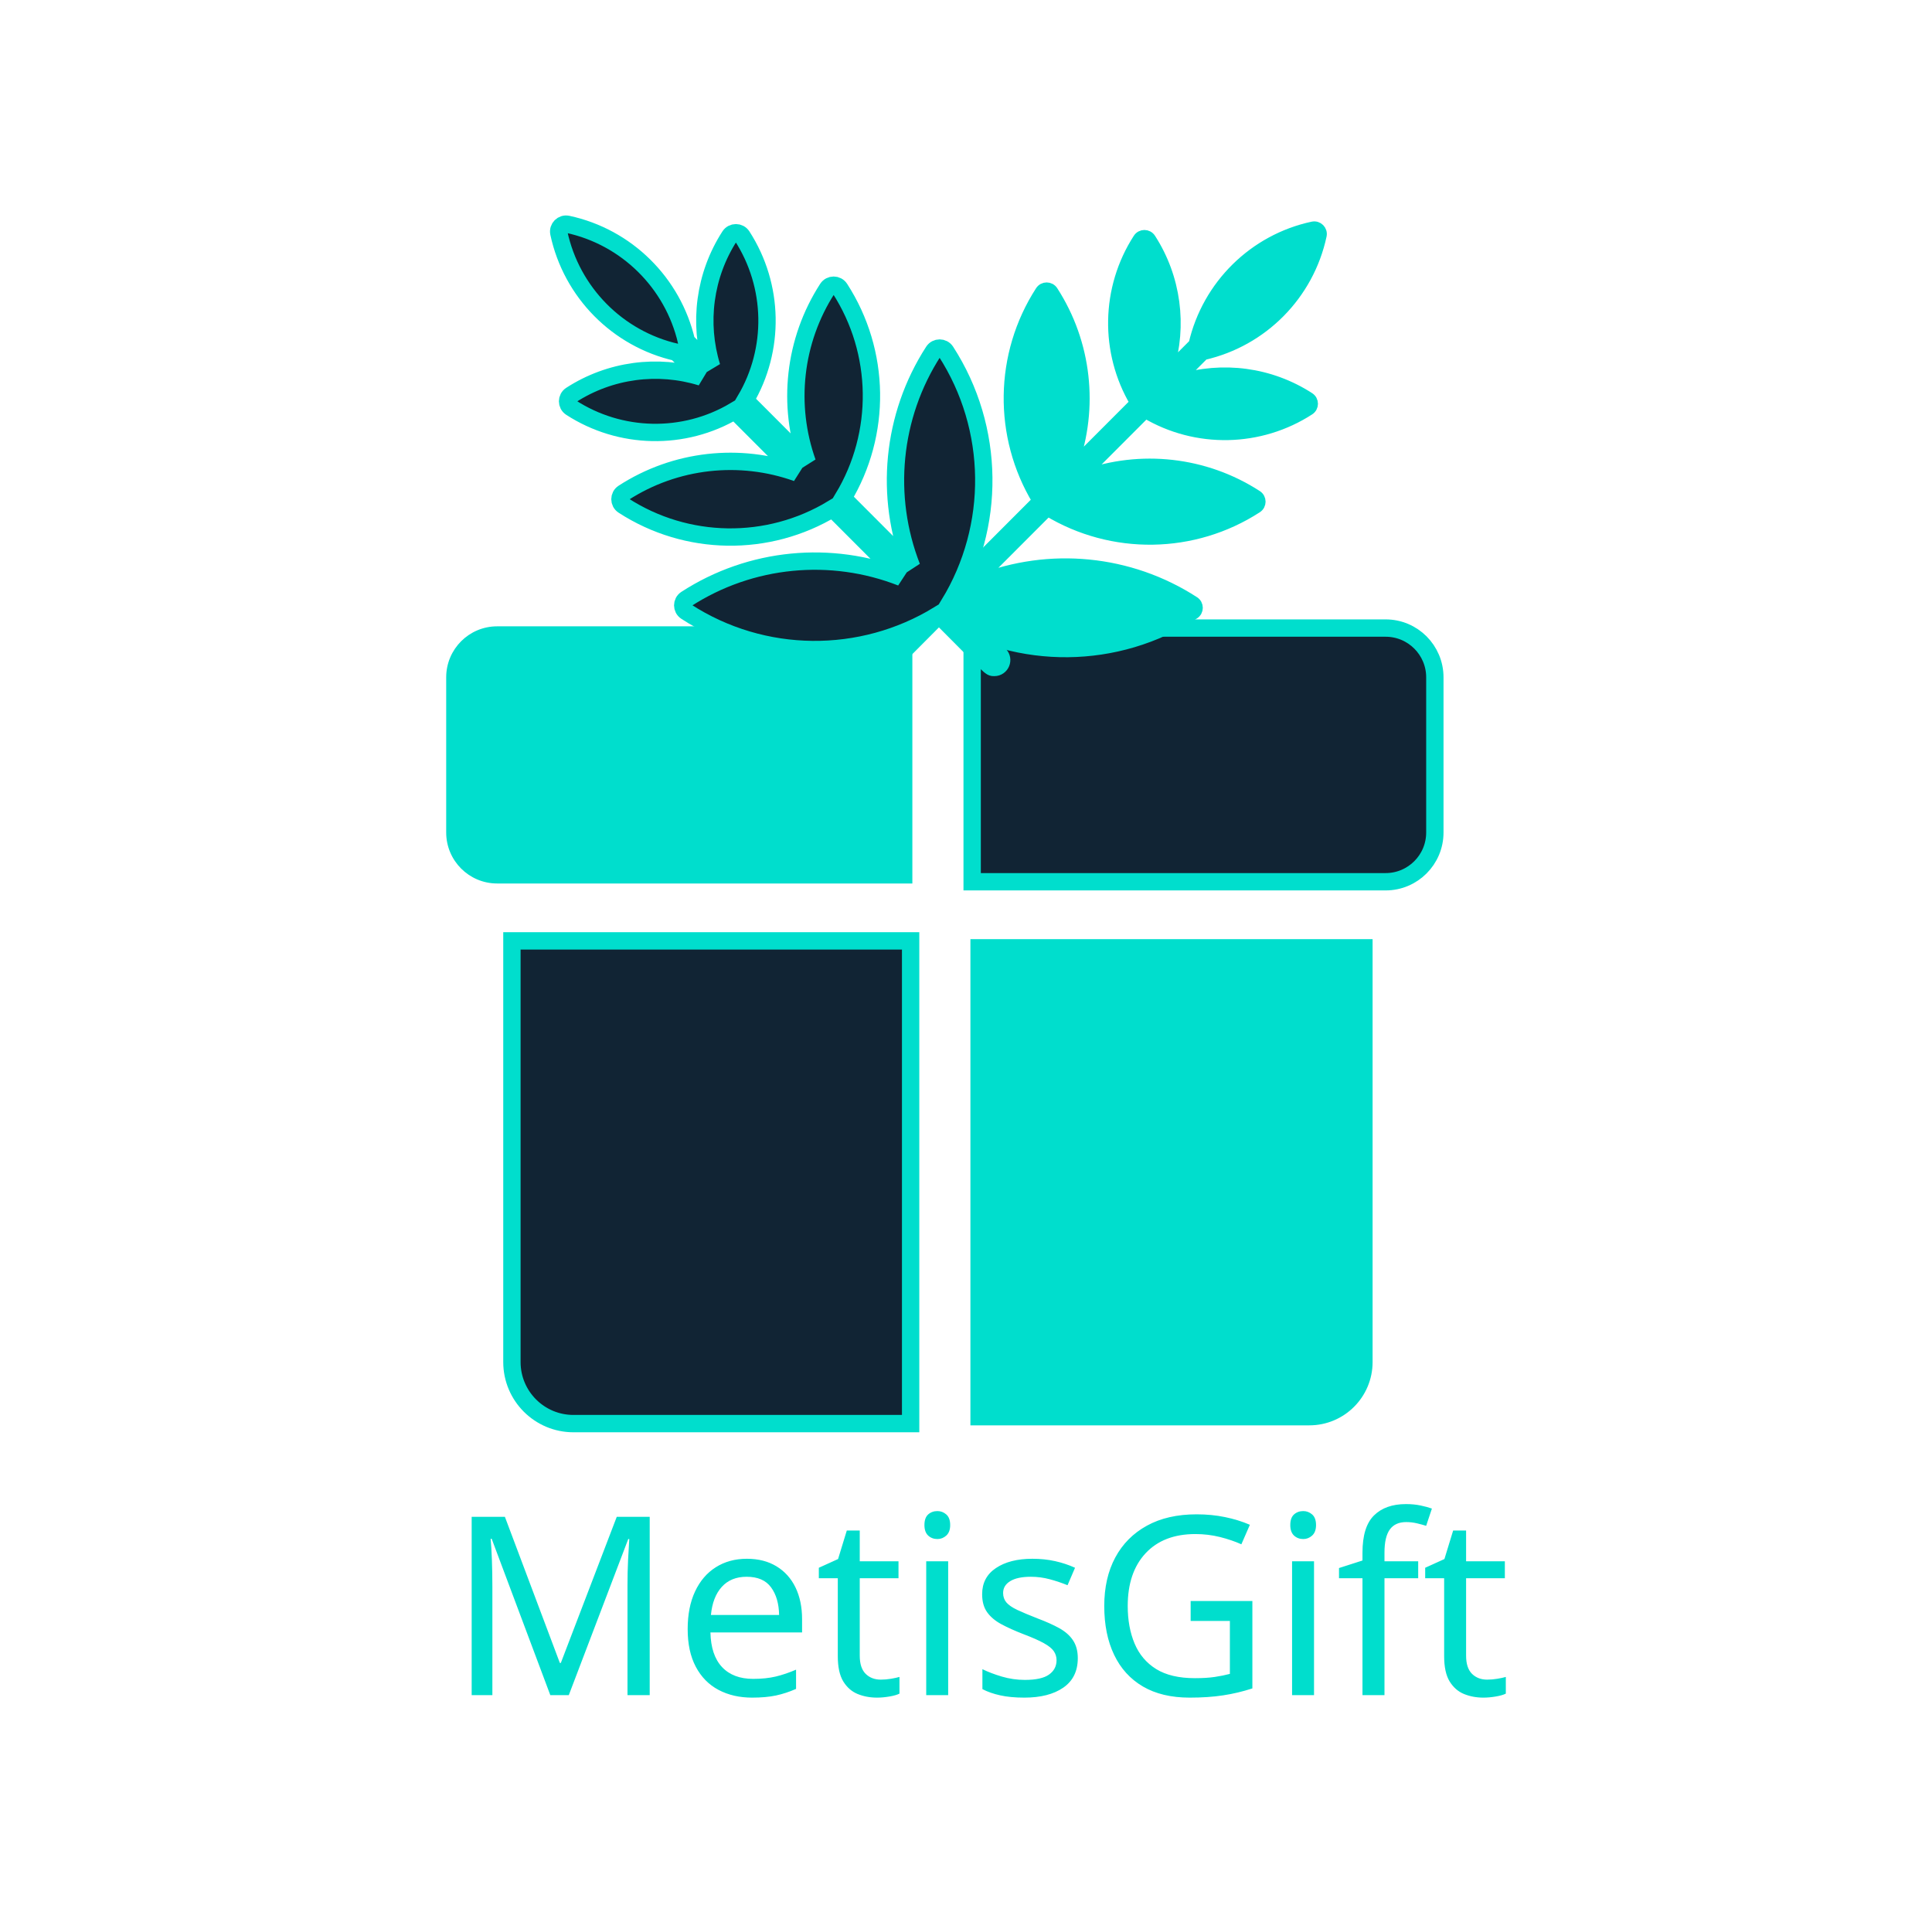
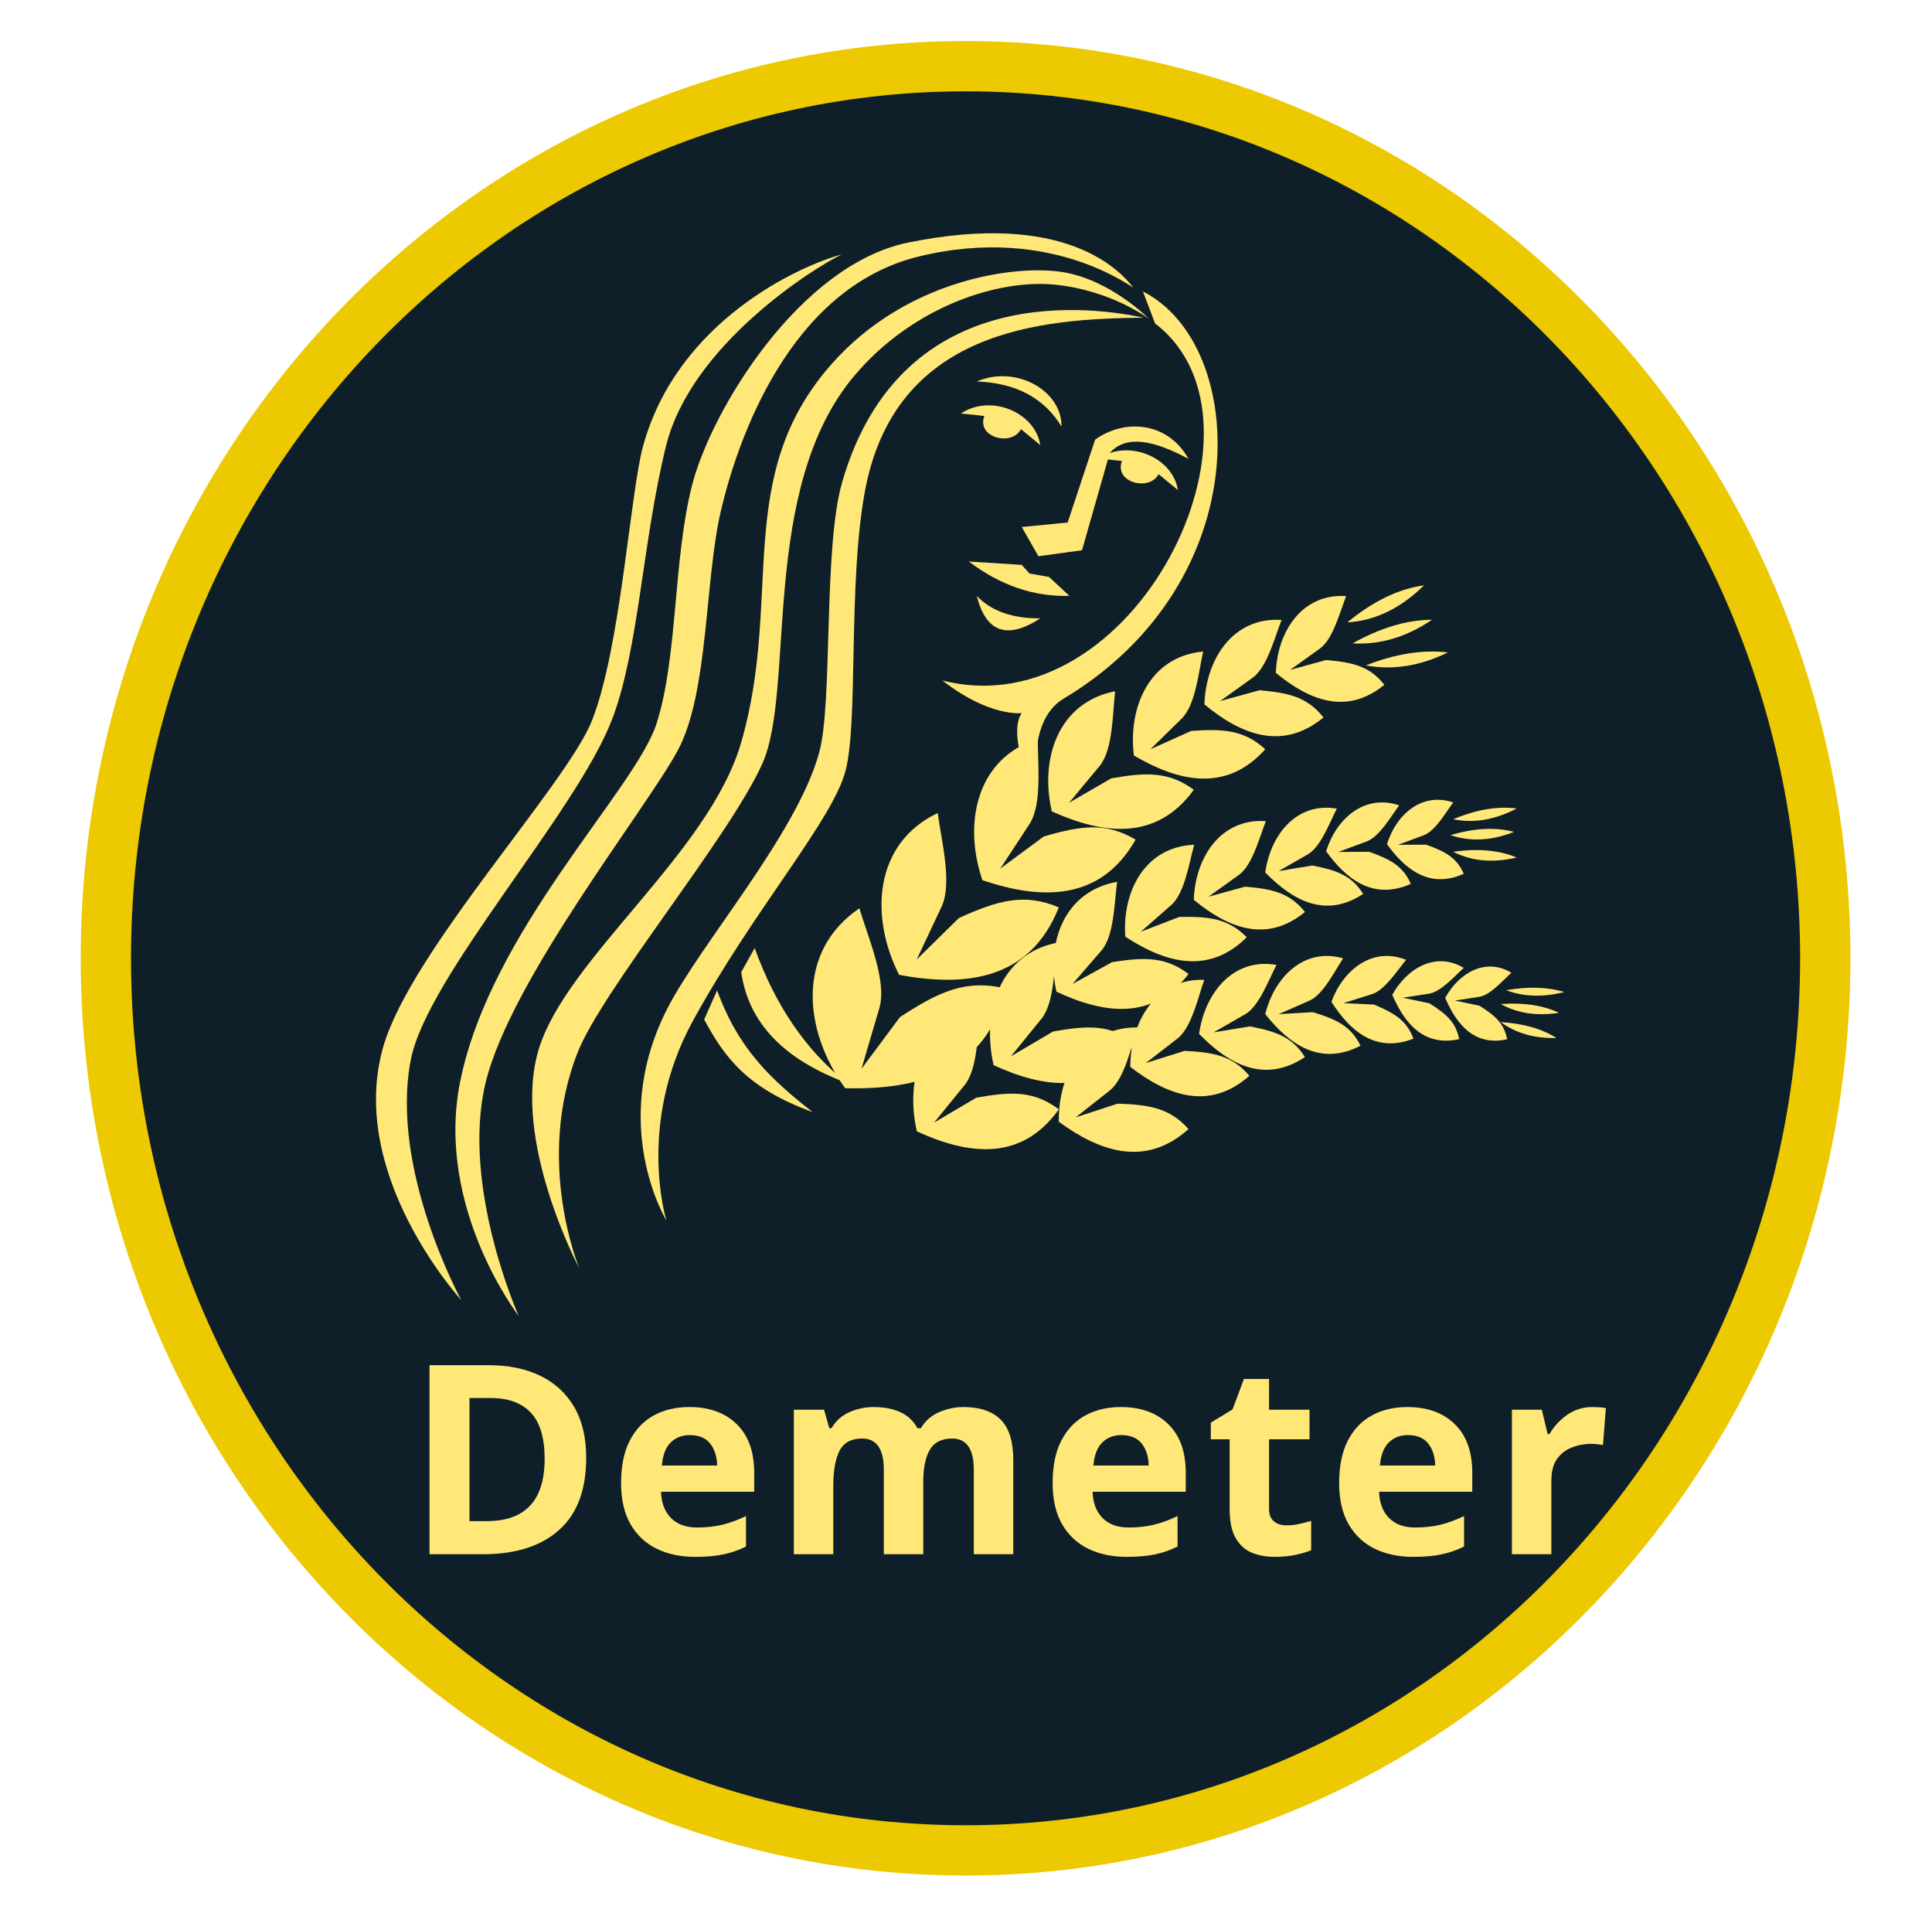
- <svg xmlns="http://www.w3.org/2000/svg" width="557" height="551" viewBox="0 0 557 551" fill="none">
-   <g id="Logo1 1">
-     <g id="Artboard">
-       <g id="Group">
-         <path id="Rectangle" fill-rule="evenodd" clip-rule="evenodd" d="M147.587 271.24H262.535V410.41H165.326C155.529 410.41 147.587 402.462 147.587 392.659V271.24Z" fill="#112434" stroke="#00DECD" stroke-width="5" />
-         <path id="Rectangle_2" fill-rule="evenodd" clip-rule="evenodd" d="M280.274 254.198V181.063H399.479C407.317 181.063 413.67 187.421 413.67 195.264V239.997C413.67 247.84 407.317 254.198 399.479 254.198H280.274Z" fill="#112434" stroke="#00DECD" stroke-width="5" />
-         <path id="Rectangle_3" fill-rule="evenodd" clip-rule="evenodd" d="M262.535 254.198V181.063H143.33C135.492 181.063 129.139 187.421 129.139 195.264V239.997C129.139 247.84 135.492 254.198 143.33 254.198H262.535Z" fill="#00DECD" stroke="#00DECD" />
-         <path id="Rectangle_4" fill-rule="evenodd" clip-rule="evenodd" d="M395.222 271.24H280.274V410.41H377.483C387.28 410.41 395.222 402.462 395.222 392.659V271.24Z" fill="#00DECD" stroke="#00DECD" />
-         <g id="palm">
-           <path id="Path" d="M339.918 109.421C352.402 105.573 366.209 107.3 377.499 114.616C378.791 115.453 378.796 117.353 377.499 118.193C363.315 127.383 344.96 127.849 330.249 119.103L312.347 137.029C328.79 131.154 347.356 133.088 362.399 142.835C363.691 143.672 363.696 145.572 362.399 146.412C344.151 158.236 320.662 158.591 302.064 147.327L282.246 167.172C302.465 159.255 325.639 161.342 344.3 173.434C345.592 174.271 345.597 176.171 344.3 177.011C322.072 191.414 293.692 191.521 271.504 177.928C255.809 193.646 256.674 193.132 255.44 193.132C253.562 193.132 252.592 190.842 253.936 189.496L268.496 174.916C254.828 152.543 255.131 124.121 269.413 102.019C270.252 100.72 272.149 100.726 272.985 102.019C285.06 120.706 287.143 143.912 279.238 164.16L299.056 144.314C287.834 125.733 288.137 102.207 299.969 83.895C300.807 82.6 302.704 82.599 303.541 83.895C313.275 98.959 315.206 117.552 309.339 134.017L327.241 116.09C318.586 101.492 318.888 83.107 328.15 68.774C328.987 67.479 330.884 67.478 331.722 68.774C339.028 80.081 340.752 93.907 336.91 106.408L344.18 99.128C348.098 82.226 361.471 69.018 378.457 65.373C379.961 65.05 381.305 66.39 380.982 67.902C377.326 84.986 364.036 98.422 347.05 102.279L339.918 109.421Z" fill="#00DECD" stroke="#00DECD" stroke-width="3" />
-         </g>
-         <g id="palm_2">
-           <path id="Path_2" d="M202.182 108.711C189.698 104.863 175.89 106.59 164.6 113.906C163.309 114.743 163.304 116.642 164.6 117.483C178.784 126.673 197.139 127.139 211.851 118.393L229.752 136.319C213.31 130.444 194.743 132.378 179.7 142.125C178.409 142.962 178.404 144.862 179.7 145.702C197.948 157.526 221.437 157.881 240.036 146.617L259.854 166.462C239.634 158.545 216.46 160.632 197.799 172.724C196.507 173.561 196.502 175.461 197.799 176.301C220.027 190.704 248.408 190.811 270.595 177.218C286.29 192.936 285.425 192.422 286.659 192.422C288.537 192.422 289.507 190.132 288.163 188.786L273.603 174.206C287.272 151.833 286.968 123.411 272.687 101.309C271.848 100.01 269.95 100.016 269.115 101.309C257.04 119.996 254.956 143.202 262.862 163.45L243.044 143.604C254.266 125.023 253.962 101.497 242.13 83.185C241.292 81.89 239.396 81.889 238.558 83.185C228.824 98.249 226.893 116.842 232.761 133.307L214.859 115.38C223.513 100.782 223.211 82.397 213.95 68.064C213.112 66.769 211.215 66.769 210.378 68.064C203.072 79.37 201.347 93.197 205.19 105.698L197.919 98.418C194.001 81.516 180.628 68.308 163.643 64.663C162.138 64.34 160.794 65.68 161.117 67.192C164.773 84.276 178.064 97.712 195.05 101.569L202.182 108.711Z" fill="#112434" stroke="#00DECD" stroke-width="5" />
-         </g>
-         <text id="MetisGift" fill="#00DECD" xml:space="preserve" style="white-space: pre" font-family="Nunito" font-size="72" letter-spacing="0em">
-           <tspan x="129" y="488.688">MetisGift</tspan>
-         </text>
+ <svg xmlns="http://www.w3.org/2000/svg" width="730px" height="724px" viewBox="0 0 730 724" version="1.1">
+   <g id="Logo" stroke="none" stroke-width="1" fill="none" fill-rule="evenodd">
+     <g id="shutterstock_445185907" transform="translate(40, 25)">
+       <path d="M649.668,336.999 C649.668,522.554 504.794,674 324.834,674 C144.874,674 0,522.554 0,336.999 C0,151.445 144.874,0 324.834,0 C504.794,0 649.668,151.445 649.668,336.999 Z" id="Fill-1" stroke="#ECC900" stroke-width="19" fill="#0E1F2A" />
+       <text id="Demeter" font-family="Nunito-Bold, Nunito" font-size="100" font-weight="bold" letter-spacing="2.88" fill="#FFE877">
+         <tspan x="113.292" y="562.119">Demeter</tspan>
+       </text>
+       <g id="Group-5" transform="translate(102.0715, 63.119)" fill="#FFE877">
+         <path d="M294.377,34.088 L289.788,22 C329.506,42.047 333.848,131.524 259.727,175.86 C245.497,184.372 249.841,210 249.841,210 C244.061,203.428 239.663,187.138 244.022,181.258 C244.022,181.258 231.859,182.87 214,168.931 C286.637,187.385 343.505,71.456 294.377,34.088" id="Fill-29" />
+         <path d="M258.996,73 C259.283,59.65 242.027,49.558 227,55.989 C241.785,56.527 252.45,62.199 258.996,73" id="Fill-31" />
+         <path d="M307,85.225 C299.017,70.941 282.619,70.084 271.711,77.961 L261.341,109.269 L244,110.955 L250.284,122 L266.763,119.738 L277.259,82.973 C283.387,76.142 293.673,78.035 307,85.225" id="Fill-32" />
+         <path d="M251,80 C249.072,67.672 232.358,60.56 221,68.087 L229.86,69.018 C226.756,77.22 240.312,80.615 243.687,73.997 L251,80" id="Fill-33" />
+         <path d="M303,97 C301.073,84.671 284.359,77.56 273,85.087 L281.86,86.018 C278.756,94.221 292.312,97.614 295.687,90.997 L303,97" id="Fill-34" />
+         <path d="M262,136.977 L254.331,129.846 L246.924,128.522 L243.987,125.275 L224,124 C235.912,133.028 248.578,137.353 262,136.977" id="Fill-35" />
+         <path d="M251,145.464 C238.482,153.607 230.482,150.786 227,137 C232.497,142.73 240.496,145.553 251,145.464" id="Fill-36" />
+         <path d="M182.64,255 C158.646,271.346 161.43,301.159 177.258,322.95 C204.752,323.675 230.91,316.839 238,285.327 C222.839,281.666 212.693,286.501 197.97,296.101 L183.45,315.618 L190.235,292.534 C193.103,282.378 185.959,266.113 182.64,255" id="Fill-42" />
+         <path d="M212.244,219 C188.192,230.427 186.445,257.994 197.649,280.136 C222.425,284.77 247.073,282.322 258,254.633 C244.804,249.106 234.93,252.046 220.234,258.666 L204.301,274.35 L213.746,254.297 C217.793,245.458 213.657,229.605 212.244,219" id="Fill-43" />
+         <path d="M250.065,191 C226.84,198.246 221.778,222.938 229.129,244.384 C250.98,251.744 273.61,252.688 287,229.063 C275.747,222.378 266.435,223.769 252.291,227.872 L235.884,240.006 L246.967,223.093 C251.749,215.622 250.004,200.765 250.065,191" id="Fill-44" />
+         <path d="M279.272,173 C257.642,177.249 250.751,198.673 255.36,218.386 C274.376,226.963 294.698,229.923 309,210.225 C299.481,203.24 290.952,203.602 277.807,205.912 L261.866,215.136 L273.456,201.174 C278.473,194.996 278.298,181.657 279.272,173" id="Fill-45" />
+         <path d="M312.531,158 C292.425,159.831 284.077,178.794 286.369,197.285 C302.854,206.951 321.072,211.598 336,194.921 C328.008,187.618 320.205,187.137 308.014,188 L292.606,194.929 L304.51,183.247 C309.676,178.068 310.807,165.834 312.531,158" id="Fill-46" />
+         <path d="M342.168,146.065 C323.813,144.85 313.585,160.862 313,177.964 C326.451,189.091 342.179,195.913 358,182.917 C351.853,175.148 344.902,173.596 333.808,172.636 L318.95,176.719 L331.334,167.823 C336.724,163.862 339.495,152.925 342.168,146.065" id="Fill-47" />
+         <path d="M366.575,137.059 C349.852,135.955 340.533,150.511 340,166.059 C352.254,176.173 366.584,182.375 381,170.561 C375.4,163.499 369.065,162.087 358.957,161.215 L345.421,164.927 L356.704,156.84 C361.615,153.239 364.139,143.296 366.575,137.059" id="Fill-48" />
+         <path d="M367,147 C377.499,146.358 387.165,141.691 396,133 C386.435,134.293 376.769,138.96 367,147" id="Fill-49" />
+         <path d="M369,154.923 C379.349,155.528 389.349,152.555 399,146 C389.489,146.062 379.49,149.037 369,154.923" id="Fill-50" />
+         <path d="M374,163.24 C384.138,165.128 394.472,163.498 405,158.349 C395.589,157.215 385.257,158.845 374,163.24" id="Fill-51" />
+         <path d="M257.271,268 C235.642,272.331 228.751,294.167 233.361,314.257 C252.376,323.001 272.698,326.017 287,305.941 C277.481,298.822 268.951,299.191 255.808,301.545 L239.864,310.947 L251.456,296.716 C256.472,290.42 256.297,276.823 257.271,268" id="Fill-52" />
+         <path d="M280.017,245 C259.872,248.574 253.124,268.225 257.08,286.479 C274.588,294.695 293.402,297.749 307,279.809 C298.278,273.214 290.354,273.411 278.12,275.333 L263.17,283.586 L274.157,270.894 C278.915,265.276 278.97,252.969 280.017,245" id="Fill-53" />
+         <path d="M309.149,231 C290.517,231.716 281.899,248.68 283.112,265.717 C297.847,275.354 314.422,280.479 329,265.923 C321.983,258.856 314.812,258.041 303.526,258.251 L288.98,263.858 L300.525,253.732 C305.541,249.236 307.178,238.09 309.149,231" id="Fill-54" />
+         <path d="M336.223,222.061 C319.093,220.928 309.547,235.848 309,251.784 C321.553,262.153 336.232,268.509 351,256.4 C345.263,249.162 338.775,247.714 328.421,246.82 L314.554,250.624 L326.113,242.335 C331.143,238.644 333.729,228.454 336.223,222.061" id="Fill-55" />
+         <path d="M363.042,217.353 C347.881,214.72 337.977,227.206 336,241.453 C346.219,251.942 358.707,259.032 373,249.562 C368.565,242.524 362.917,240.614 353.773,238.833 L341.057,240.936 L352.135,234.591 C356.963,231.754 360.22,222.854 363.042,217.353" id="Fill-56" />
+         <path d="M386.611,216.104 C373.402,211.669 362.776,221.236 359,233.463 C366.677,244.101 376.866,252.072 391,245.765 C388.017,238.968 383.227,236.499 375.287,233.655 L363.603,233.718 L374.418,229.703 C379.141,227.89 383.31,220.536 386.611,216.104" id="Fill-57" />
+         <path d="M407.023,215.004 C395.052,210.971 385.421,219.669 382,230.784 C388.957,240.455 398.192,247.702 411,241.967 C408.297,235.788 403.957,233.544 396.761,230.958 L386.171,231.016 L395.972,227.366 C400.254,225.717 404.031,219.032 407.023,215.004" id="Fill-58" />
+         <path d="M407,221.367 C414.849,222.94 422.849,221.581 431,217.292 C423.714,216.345 415.715,217.705 407,221.367" id="Fill-59" />
+         <path d="M406,227.354 C413.49,229.9 421.491,229.492 430,226.131 C422.984,224.289 414.983,224.697 406,227.354" id="Fill-60" />
+         <path d="M407,233.67 C414.084,237.217 422.085,237.93 431,235.81 C424.288,233.022 416.289,232.309 407,233.67" id="Fill-61" />
+         <path d="M292,32.275 C292,32.275 277.784,21.477 256.331,19.398 C234.876,17.318 202.869,27.718 180.884,53.644 C144.573,96.458 158.713,172.306 145.898,200.527 C133.082,228.748 85.475,285.782 76.133,309.593 C59.97,350.791 76.811,391 76.811,391 C76.811,391 51.07,342.641 61.478,308.283 C71.885,273.924 125.673,234.363 137.888,192.657 C154.017,137.589 134.429,91.755 172.398,49.116 C200.357,17.716 240.801,11.847 259.08,14.604 C277.361,17.36 292,32.275 292,32.275" id="Fill-64" />
+         <path d="M285.951,20.29 C287.404,22.141 256.541,-3.789 205.06,8.783 C155.996,20.766 136.475,78.594 130.325,104.803 C124.174,131.01 125.737,173.292 114.125,195.154 C102.511,217.018 50.787,281.839 41.398,320.945 C32.009,360.049 53.914,409 53.914,409 C53.914,409 22.316,368.108 31.763,320.656 C43.176,263.333 97.983,210.323 106.025,185.148 C114.067,159.974 112.25,123.254 119.432,95.151 C126.616,67.048 159.882,11.92 201.097,3.509 C260.118,-8.534 280.827,13.762 285.951,20.29" id="Fill-65" />
+         <path d="M176,8 C165.94,12.728 118.954,42.063 109.552,80.465 C100.595,117.044 99.319,156.919 89.312,183.334 C75.913,218.707 19.353,280.571 13.168,312.137 C5.046,353.594 32.224,403 32.224,403 C32.215,402.99 -11.087,355.756 2.716,307.391 C13.017,271.288 71.999,208.384 81.622,184.026 C92.483,156.535 96.039,98.118 100.907,80.391 C113.917,33.007 160.356,12.135 176,8" id="Fill-66" />
+         <path d="M176.159,93.942 C168.911,118.985 172.684,177.057 167.461,196.146 C159.01,227.026 122.528,268.432 109.997,293.036 C87.65,336.915 109.749,373 109.749,373 C109.749,373 98.339,336.778 119.609,297.77 C142.441,255.9 172.573,221.743 177.43,202.986 C182.285,184.228 178.306,133.173 184.625,98.065 C195.782,36.075 251.796,32.319 290,31.88 C273.826,28.44 198.772,15.804 176.159,93.942 Z" id="Fill-67" />
+         <path d="M143.081,270 C150.911,291.819 162.55,308.819 178,321 C154.074,312.189 140.74,298.231 138,279.128 L143.081,270" id="Fill-68" />
+         <path d="M128.892,286 C136.876,308.117 149.246,319.651 165,332 C140.603,323.067 131.936,311.795 124,297.005 L128.892,286" id="Fill-69" />
+         <path d="M287.778,300.003 C267.841,299.738 257.675,317.375 258.008,335.637 C273.195,346.743 290.607,353.132 307,338.394 C299.906,330.458 292.293,329.194 280.23,328.793 L264.377,333.977 L277.281,323.8 C282.891,319.277 285.273,307.466 287.778,300.003" id="Fill-70" />
+         <path d="M312.951,282.015 C294.623,281.444 284.99,297.796 285,314.9 C298.783,325.545 314.69,331.808 330,318.274 C323.608,310.728 316.629,309.419 305.543,308.85 L290.883,313.448 L302.914,304.128 C308.145,299.984 310.525,288.962 312.951,282.015" id="Fill-71" />
+         <path d="M340.234,276.382 C323.845,273.536 313.139,287.033 311,302.434 C322.048,313.774 335.549,321.44 351,311.202 C346.206,303.595 340.1,301.529 330.215,299.603 L316.468,301.876 L328.444,295.016 C333.664,291.95 337.185,282.328 340.234,276.382" id="Fill-72" />
+         <path d="M336,294.96 C345.084,306.444 356.785,314.795 372,306.899 C368.314,299.45 362.889,296.959 353.967,294.229 L341.088,294.979 L352.777,289.848 C357.879,287.541 362.046,279.051 365.428,273.889 C350.603,269.681 339.447,281.029 336,294.96 Z" id="Fill-73" />
+         <path d="M389.216,274.46 C376.385,269.357 365.375,278.345 361,290.334 C368.035,301.332 377.693,309.803 392,304.248 C389.407,297.317 384.8,294.611 377.097,291.366 L365.538,290.826 L376.443,287.382 C381.21,285.82 385.718,278.707 389.216,274.46" id="Fill-74" />
+         <path d="M411,277.521 C400.443,271.177 389.517,277.633 384,287.693 C388.641,298.472 395.941,307.37 409.284,304.432 C407.973,297.9 404.306,294.843 397.993,290.872 L387.918,288.769 L397.976,287.234 C402.38,286.512 407.335,280.811 411,277.521" id="Fill-75" />
+         <path d="M429,279.353 C419.226,273.432 409.109,279.457 404,288.846 C408.298,298.907 415.056,307.211 427.412,304.471 C426.199,298.373 422.802,295.519 416.957,291.813 L407.627,289.851 L416.941,288.417 C421.021,287.744 425.608,282.424 429,279.353" id="Fill-76" />
+         <path d="M427,285.938 C433.634,288.432 440.968,288.664 449,286.632 C442.743,284.719 435.411,284.488 427,285.938" id="Fill-77" />
+         <path d="M425,291.166 C431.306,294.67 438.638,295.772 447,294.473 C440.988,291.651 433.656,290.549 425,291.166" id="Fill-78" />
+         <path d="M425,298 C430.645,302.181 437.646,304.177 446,303.988 C440.543,300.499 433.543,298.504 425,298" id="Fill-79" />
+         <path d="M228.272,293 C206.643,297.33 199.751,319.169 204.361,339.257 C223.376,348.001 243.699,351.018 258,330.941 C248.481,323.822 239.952,324.19 226.808,326.545 L210.866,335.946 L222.456,321.716 C227.472,315.419 227.298,301.822 228.272,293" id="Fill-80" />
      </g>
    </g>
  </g>
</svg>
